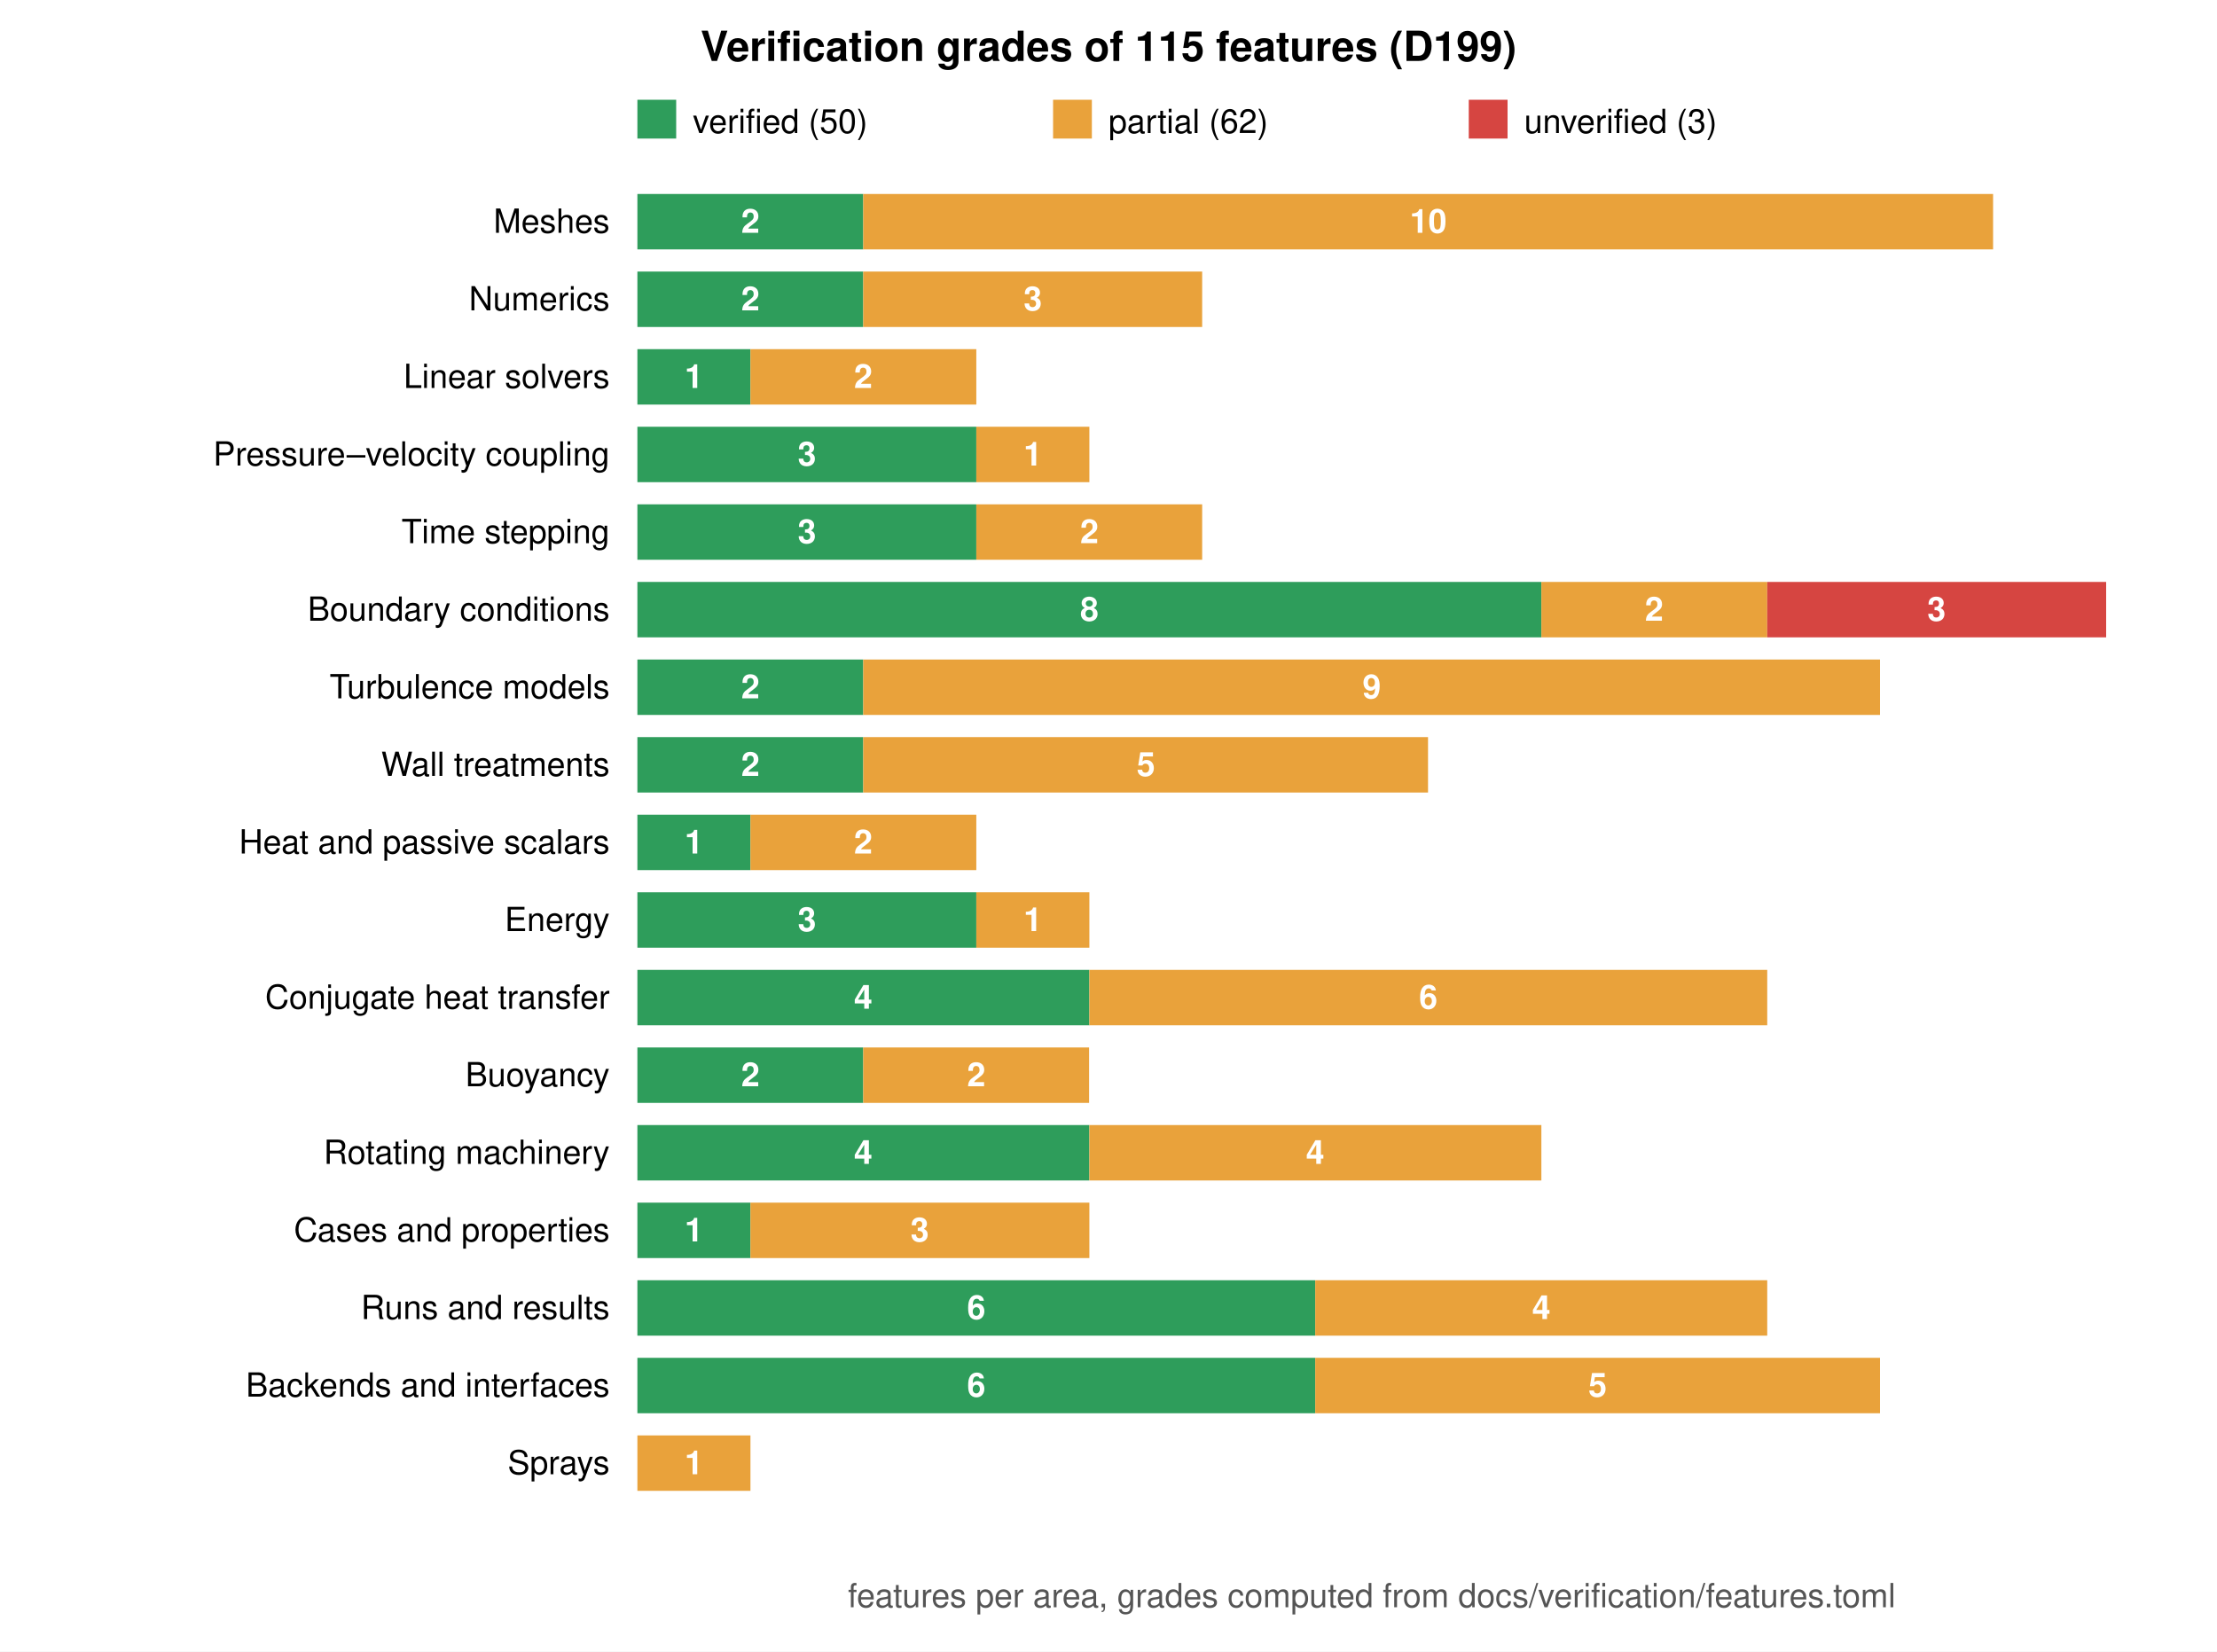
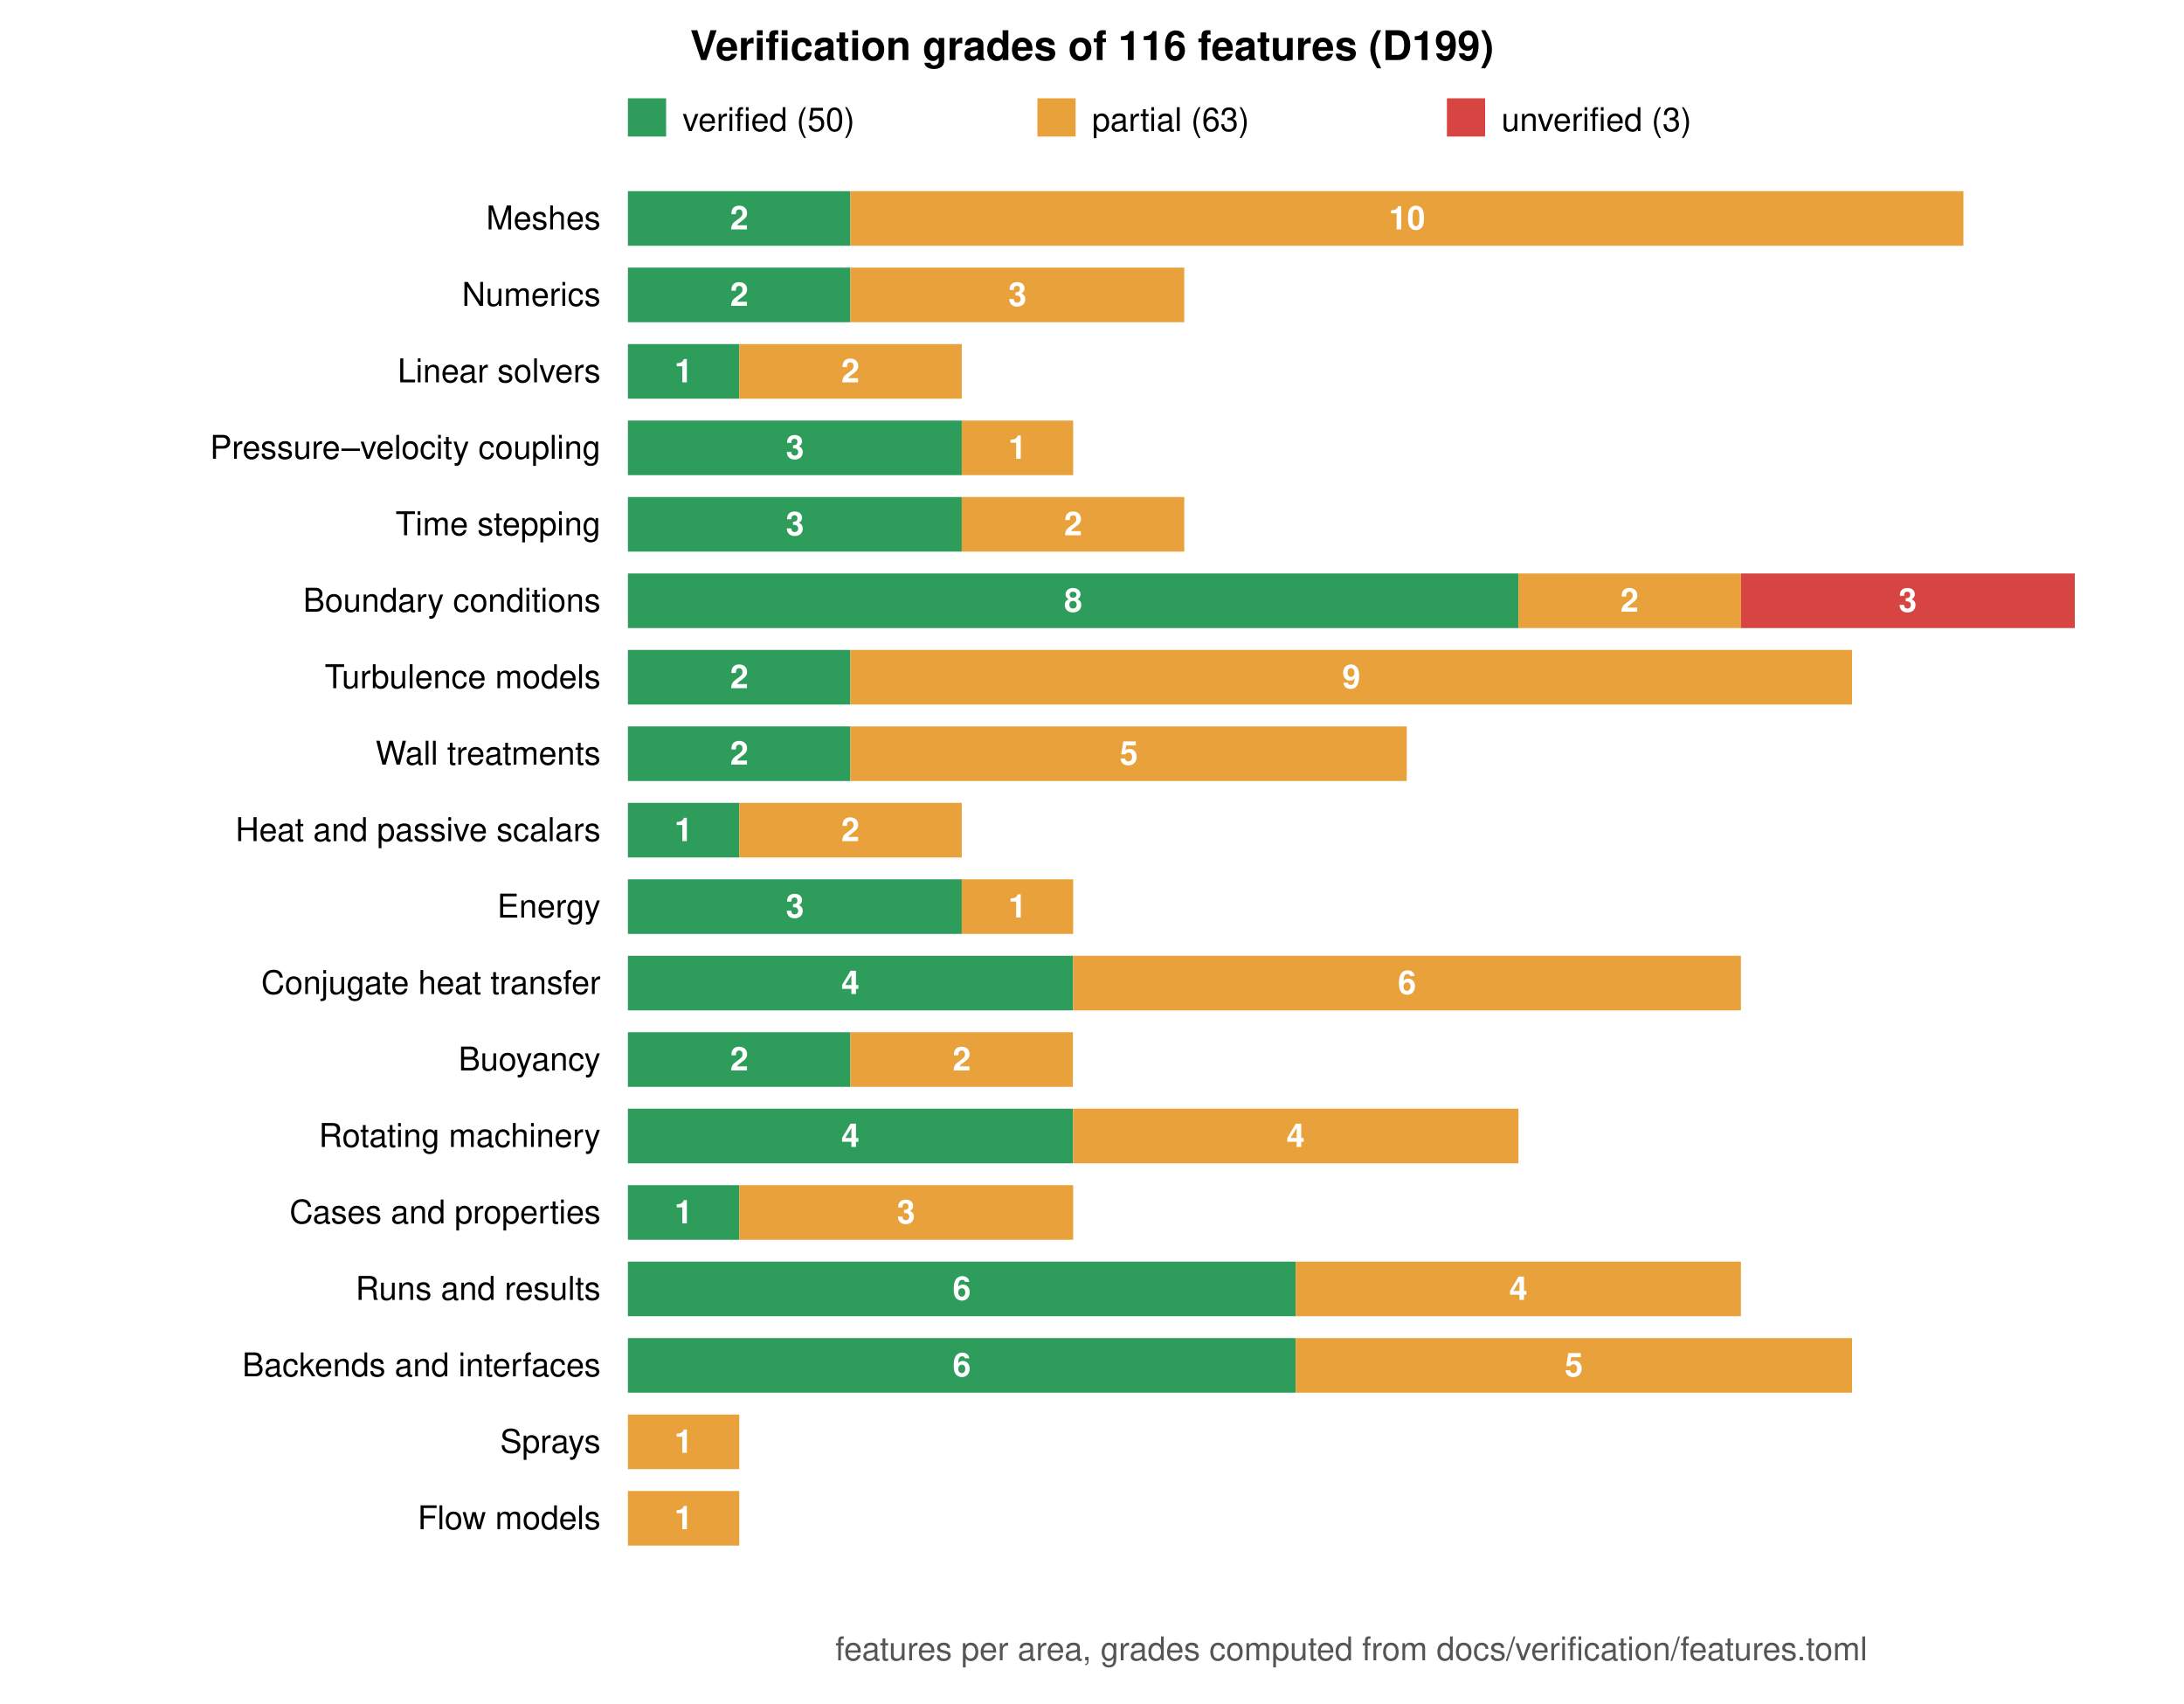
- <svg xmlns="http://www.w3.org/2000/svg" viewBox="0 0 800 596" width="800" height="596" font-family="Helvetica, Arial, sans-serif" font-size="12">
-   <rect width="800" height="596" fill="white" />
-   <text x="400.0" y="22" text-anchor="middle" font-size="15" font-weight="bold">Verification grades of 115 features (D199)</text>
+ <svg xmlns="http://www.w3.org/2000/svg" viewBox="0 0 800 624" width="800" height="624" font-family="Helvetica, Arial, sans-serif" font-size="12">
+   <rect width="800" height="624" fill="white" />
+   <text x="400.0" y="22" text-anchor="middle" font-size="15" font-weight="bold">Verification grades of 116 features (D199)</text>
  <rect x="230" y="36" width="14" height="14" fill="#2e9d5b" />
  <text x="250" y="48">verified (50)</text>
  <rect x="380" y="36" width="14" height="14" fill="#e9a23b" />
-   <text x="400" y="48">partial (62)</text>
+   <text x="400" y="48">partial (63)</text>
  <rect x="530" y="36" width="14" height="14" fill="#d64541" />
  <text x="550" y="48">unverified (3)</text>
  <text x="220" y="84.0" text-anchor="end">Meshes</text>
  <rect x="230.0" y="70" width="81.5" height="20" fill="#2e9d5b" />
  <text x="270.8" y="84.0" text-anchor="middle" fill="white" font-weight="bold">2</text>
  <rect x="311.5" y="70" width="407.7" height="20" fill="#e9a23b" />
  <text x="515.4" y="84.0" text-anchor="middle" fill="white" font-weight="bold">10</text>
  <text x="220" y="112.0" text-anchor="end">Numerics</text>
  <rect x="230.0" y="98" width="81.5" height="20" fill="#2e9d5b" />
  <text x="270.8" y="112.0" text-anchor="middle" fill="white" font-weight="bold">2</text>
  <rect x="311.5" y="98" width="122.3" height="20" fill="#e9a23b" />
  <text x="372.7" y="112.0" text-anchor="middle" fill="white" font-weight="bold">3</text>
  <text x="220" y="140.0" text-anchor="end">Linear solvers</text>
  <rect x="230.0" y="126" width="40.8" height="20" fill="#2e9d5b" />
  <text x="250.4" y="140.0" text-anchor="middle" fill="white" font-weight="bold">1</text>
  <rect x="270.8" y="126" width="81.5" height="20" fill="#e9a23b" />
  <text x="311.5" y="140.0" text-anchor="middle" fill="white" font-weight="bold">2</text>
  <text x="220" y="168.0" text-anchor="end">Pressure–velocity coupling</text>
  <rect x="230.0" y="154" width="122.3" height="20" fill="#2e9d5b" />
  <text x="291.2" y="168.0" text-anchor="middle" fill="white" font-weight="bold">3</text>
  <rect x="352.3" y="154" width="40.8" height="20" fill="#e9a23b" />
  <text x="372.7" y="168.0" text-anchor="middle" fill="white" font-weight="bold">1</text>
  <text x="220" y="196.0" text-anchor="end">Time stepping</text>
  <rect x="230.0" y="182" width="122.3" height="20" fill="#2e9d5b" />
  <text x="291.2" y="196.0" text-anchor="middle" fill="white" font-weight="bold">3</text>
  <rect x="352.3" y="182" width="81.5" height="20" fill="#e9a23b" />
  <text x="393.1" y="196.0" text-anchor="middle" fill="white" font-weight="bold">2</text>
  <text x="220" y="224.0" text-anchor="end">Boundary conditions</text>
  <rect x="230.0" y="210" width="326.2" height="20" fill="#2e9d5b" />
  <text x="393.1" y="224.0" text-anchor="middle" fill="white" font-weight="bold">8</text>
  <rect x="556.2" y="210" width="81.5" height="20" fill="#e9a23b" />
  <text x="596.9" y="224.0" text-anchor="middle" fill="white" font-weight="bold">2</text>
  <rect x="637.7" y="210" width="122.3" height="20" fill="#d64541" />
  <text x="698.8" y="224.0" text-anchor="middle" fill="white" font-weight="bold">3</text>
  <text x="220" y="252.0" text-anchor="end">Turbulence models</text>
  <rect x="230.0" y="238" width="81.5" height="20" fill="#2e9d5b" />
  <text x="270.8" y="252.0" text-anchor="middle" fill="white" font-weight="bold">2</text>
  <rect x="311.5" y="238" width="366.9" height="20" fill="#e9a23b" />
  <text x="495.0" y="252.0" text-anchor="middle" fill="white" font-weight="bold">9</text>
  <text x="220" y="280.0" text-anchor="end">Wall treatments</text>
  <rect x="230.0" y="266" width="81.5" height="20" fill="#2e9d5b" />
  <text x="270.8" y="280.0" text-anchor="middle" fill="white" font-weight="bold">2</text>
  <rect x="311.5" y="266" width="203.8" height="20" fill="#e9a23b" />
  <text x="413.5" y="280.0" text-anchor="middle" fill="white" font-weight="bold">5</text>
  <text x="220" y="308.0" text-anchor="end">Heat and passive scalars</text>
  <rect x="230.0" y="294" width="40.8" height="20" fill="#2e9d5b" />
  <text x="250.4" y="308.0" text-anchor="middle" fill="white" font-weight="bold">1</text>
  <rect x="270.8" y="294" width="81.5" height="20" fill="#e9a23b" />
  <text x="311.5" y="308.0" text-anchor="middle" fill="white" font-weight="bold">2</text>
  <text x="220" y="336.0" text-anchor="end">Energy</text>
  <rect x="230.0" y="322" width="122.3" height="20" fill="#2e9d5b" />
  <text x="291.2" y="336.0" text-anchor="middle" fill="white" font-weight="bold">3</text>
  <rect x="352.3" y="322" width="40.8" height="20" fill="#e9a23b" />
  <text x="372.7" y="336.0" text-anchor="middle" fill="white" font-weight="bold">1</text>
  <text x="220" y="364.0" text-anchor="end">Conjugate heat transfer</text>
  <rect x="230.0" y="350" width="163.1" height="20" fill="#2e9d5b" />
  <text x="311.5" y="364.0" text-anchor="middle" fill="white" font-weight="bold">4</text>
  <rect x="393.1" y="350" width="244.6" height="20" fill="#e9a23b" />
  <text x="515.4" y="364.0" text-anchor="middle" fill="white" font-weight="bold">6</text>
  <text x="220" y="392.0" text-anchor="end">Buoyancy</text>
  <rect x="230.0" y="378" width="81.5" height="20" fill="#2e9d5b" />
  <text x="270.8" y="392.0" text-anchor="middle" fill="white" font-weight="bold">2</text>
  <rect x="311.5" y="378" width="81.5" height="20" fill="#e9a23b" />
  <text x="352.3" y="392.0" text-anchor="middle" fill="white" font-weight="bold">2</text>
  <text x="220" y="420.0" text-anchor="end">Rotating machinery</text>
  <rect x="230.0" y="406" width="163.1" height="20" fill="#2e9d5b" />
  <text x="311.5" y="420.0" text-anchor="middle" fill="white" font-weight="bold">4</text>
  <rect x="393.1" y="406" width="163.1" height="20" fill="#e9a23b" />
  <text x="474.6" y="420.0" text-anchor="middle" fill="white" font-weight="bold">4</text>
  <text x="220" y="448.0" text-anchor="end">Cases and properties</text>
  <rect x="230.0" y="434" width="40.8" height="20" fill="#2e9d5b" />
  <text x="250.4" y="448.0" text-anchor="middle" fill="white" font-weight="bold">1</text>
  <rect x="270.8" y="434" width="122.3" height="20" fill="#e9a23b" />
  <text x="331.9" y="448.0" text-anchor="middle" fill="white" font-weight="bold">3</text>
  <text x="220" y="476.0" text-anchor="end">Runs and results</text>
  <rect x="230.0" y="462" width="244.6" height="20" fill="#2e9d5b" />
  <text x="352.3" y="476.0" text-anchor="middle" fill="white" font-weight="bold">6</text>
  <rect x="474.6" y="462" width="163.1" height="20" fill="#e9a23b" />
  <text x="556.2" y="476.0" text-anchor="middle" fill="white" font-weight="bold">4</text>
  <text x="220" y="504.0" text-anchor="end">Backends and interfaces</text>
  <rect x="230.0" y="490" width="244.6" height="20" fill="#2e9d5b" />
  <text x="352.3" y="504.0" text-anchor="middle" fill="white" font-weight="bold">6</text>
  <rect x="474.6" y="490" width="203.8" height="20" fill="#e9a23b" />
  <text x="576.5" y="504.0" text-anchor="middle" fill="white" font-weight="bold">5</text>
  <text x="220" y="532.0" text-anchor="end">Sprays</text>
  <rect x="230.0" y="518" width="40.8" height="20" fill="#e9a23b" />
  <text x="250.4" y="532.0" text-anchor="middle" fill="white" font-weight="bold">1</text>
-   <text x="495.0" y="580" text-anchor="middle" fill="#555">features per area, grades computed from docs/verification/features.toml</text>
+   <text x="220" y="560.0" text-anchor="end">Flow models</text>
+   <rect x="230.0" y="546" width="40.8" height="20" fill="#e9a23b" />
+   <text x="250.4" y="560.0" text-anchor="middle" fill="white" font-weight="bold">1</text>
+   <text x="495.0" y="608" text-anchor="middle" fill="#555">features per area, grades computed from docs/verification/features.toml</text>
</svg>
